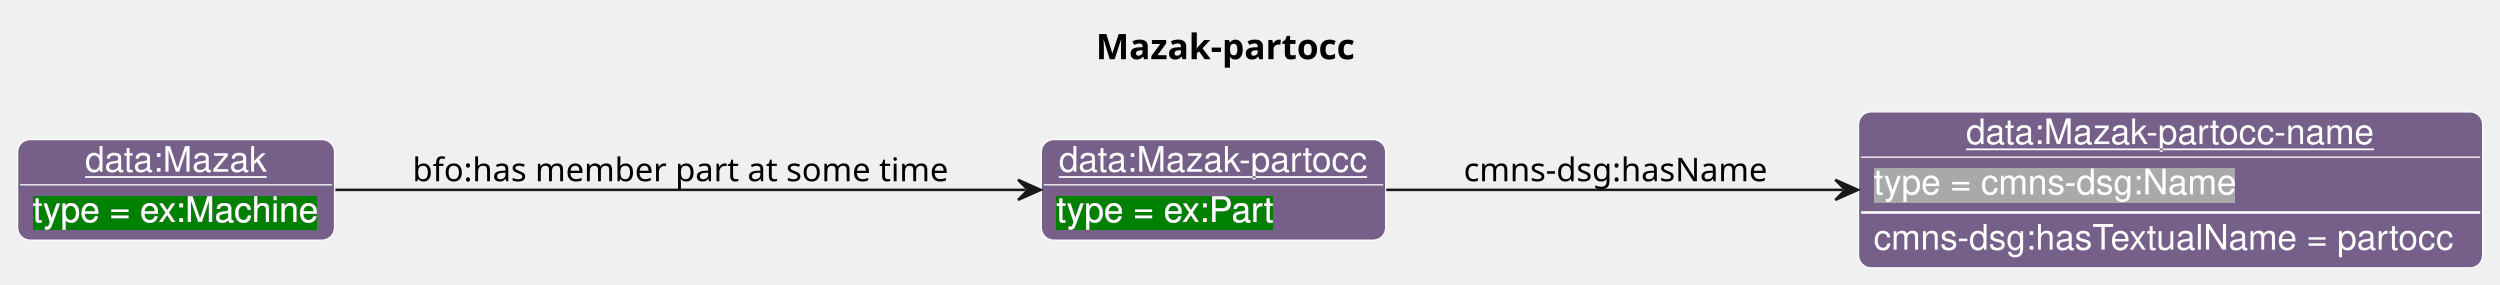
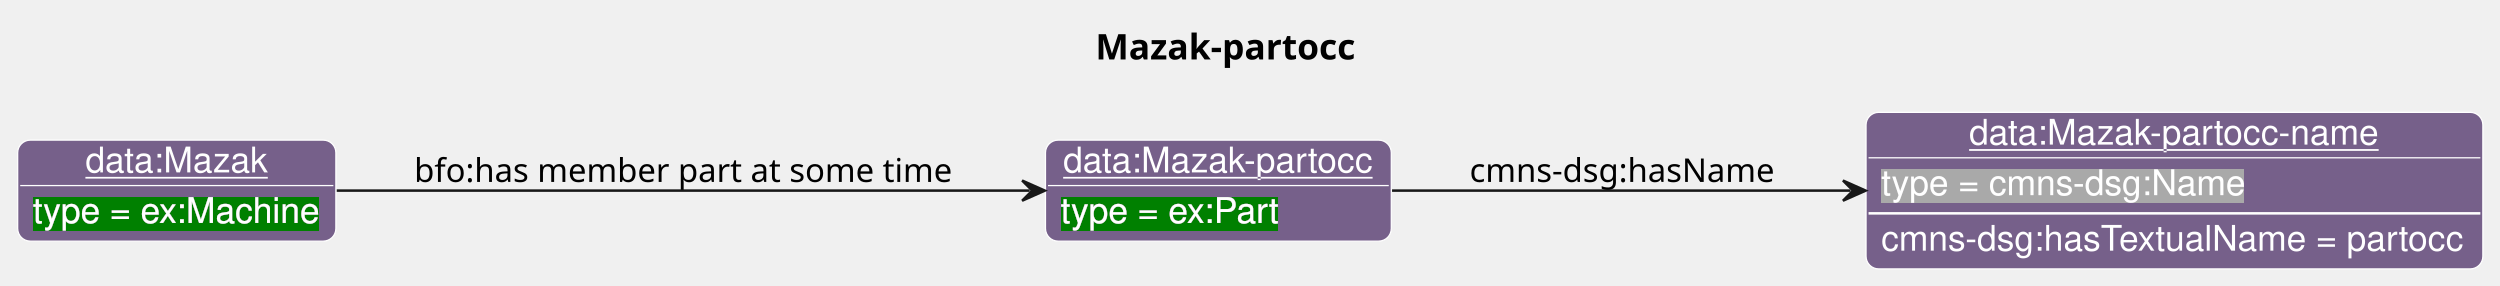
- <svg xmlns="http://www.w3.org/2000/svg" contentStyleType="text/css" data-diagram-type="CLASS" height="113px" preserveAspectRatio="none" style="width:994px;height:113px;background:#FFFFFF;" version="1.1" viewBox="0 0 994 113" width="994px" zoomAndPan="magnify">
+ <svg xmlns="http://www.w3.org/2000/svg" contentStyleType="text/css" data-diagram-type="CLASS" height="113px" preserveAspectRatio="none" style="width:990px;height:113px;background:#FFFFFF;" version="1.1" viewBox="0 0 990 113" width="990px" zoomAndPan="magnify">
  <defs>
-     <filter height="1" id="b3nmzvouz7oaf0" width="1" x="0" y="0">
+     <filter height="1" id="b1eec2prwe124o0" width="1" x="0" y="0">
      <feFlood flood-color="#008000" result="flood" />
      <feComposite in="SourceGraphic" in2="flood" operator="over" />
    </filter>
-     <filter height="1" id="b3nmzvouz7oaf1" width="1" x="0" y="0">
+     <filter height="1" id="b1eec2prwe124o1" width="1" x="0" y="0">
      <feFlood flood-color="#A9A9A9" result="flood" />
      <feComposite in="SourceGraphic" in2="flood" operator="over" />
    </filter>
  </defs>
  <g>
-     <text fill="#000000" font-family="sans-serif" font-size="14" font-weight="bold" lengthAdjust="spacing" textLength="108.63" x="435.737" y="23.535">Mazak-partocc</text>
+     <text fill="#000000" font-family="sans-serif" font-size="14" font-weight="bold" lengthAdjust="spacing" textLength="108.63" x="433.792" y="23.535">Mazak-partocc</text>
    <g class="entity" data-entity="o1" data-source-line="131" data-uid="ent0002" id="entity_o1">
      <rect fill="#76608A" height="40" rx="5" ry="5" style="stroke:#FFFFFF;stroke-width:0.5;" width="136.944" x="414.01" y="55.488" />
      <text fill="#FFFFFF" font-family="Helvetica" font-size="14" lengthAdjust="spacing" text-decoration="underline" textLength="122.944" x="421.01" y="68.269">data:Mazak-partocc</text>
      <line style="stroke:#FFFFFF;stroke-width:0.5;" x1="415.01" x2="549.954" y1="73.488" y2="73.488" />
-       <text fill="#FFFFFF" filter="url(#b3nmzvouz7oaf0)" font-family="Helvetica" font-size="14" lengthAdjust="spacing" textLength="86.769" x="420.01" y="88.269">type = ex:Part</text>
+       <text fill="#FFFFFF" filter="url(#b1eec2prwe124o0)" font-family="Helvetica" font-size="14" lengthAdjust="spacing" textLength="86.769" x="420.01" y="88.269">type = ex:Part</text>
    </g>
    <g class="entity" data-entity="o2" data-source-line="131" data-uid="ent0003" id="entity_o2">
-       <rect fill="#76608A" height="62" rx="5" ry="5" style="stroke:#FFFFFF;stroke-width:0.5;" width="248.154" x="738.95" y="44.488" />
-       <text fill="#FFFFFF" font-family="Helvetica" font-size="14" lengthAdjust="spacing" text-decoration="underline" textLength="162.627" x="781.714" y="57.269">data:Mazak-partocc-name</text>
-       <line style="stroke:#FFFFFF;stroke-width:0.5;" x1="739.95" x2="986.104" y1="62.488" y2="62.488" />
-       <text fill="#FFFFFF" filter="url(#b3nmzvouz7oaf1)" font-family="Helvetica" font-size="14" lengthAdjust="spacing" textLength="144.334" x="744.95" y="77.269">type = cmns-dsg:Name</text>
-       <line style="stroke:#FFFFFF;stroke-width:1;" x1="739.95" x2="986.104" y1="84.488" y2="84.488" />
-       <text fill="#FFFFFF" font-family="Helvetica" font-size="14" lengthAdjust="spacing" textLength="236.154" x="744.95" y="99.269">cmns-dsg:hasTextualName  = partocc</text>
+       <rect fill="#76608A" height="62" rx="5" ry="5" style="stroke:#FFFFFF;stroke-width:0.5;" width="244.265" x="738.95" y="44.488" />
+       <text fill="#FFFFFF" font-family="Helvetica" font-size="14" lengthAdjust="spacing" text-decoration="underline" textLength="162.627" x="779.769" y="57.269">data:Mazak-partocc-name</text>
+       <line style="stroke:#FFFFFF;stroke-width:0.5;" x1="739.95" x2="982.215" y1="62.488" y2="62.488" />
+       <text fill="#FFFFFF" filter="url(#b1eec2prwe124o1)" font-family="Helvetica" font-size="14" lengthAdjust="spacing" textLength="144.334" x="744.95" y="77.269">type = cmns-dsg:Name</text>
+       <line style="stroke:#FFFFFF;stroke-width:1;" x1="739.95" x2="982.215" y1="84.488" y2="84.488" />
+       <text fill="#FFFFFF" font-family="Helvetica" font-size="14" lengthAdjust="spacing" textLength="232.265" x="744.95" y="99.269">cmns-dsg:hasTextualName = partocc</text>
    </g>
    <g class="entity" data-entity="o3" data-source-line="131" data-uid="ent0004" id="entity_o3">
      <rect fill="#76608A" height="40" rx="5" ry="5" style="stroke:#FFFFFF;stroke-width:0.5;" width="126.01" x="7" y="55.488" />
      <text fill="#FFFFFF" font-family="Helvetica" font-size="14" lengthAdjust="spacing" text-decoration="underline" textLength="72.372" x="33.819" y="68.269">data:Mazak</text>
      <line style="stroke:#FFFFFF;stroke-width:0.5;" x1="8" x2="132.01" y1="73.488" y2="73.488" />
-       <text fill="#FFFFFF" filter="url(#b3nmzvouz7oaf0)" font-family="Helvetica" font-size="14" lengthAdjust="spacing" textLength="114.01" x="13" y="88.269">type = ex:Machine</text>
+       <text fill="#FFFFFF" filter="url(#b1eec2prwe124o0)" font-family="Helvetica" font-size="14" lengthAdjust="spacing" textLength="114.01" x="13" y="88.269">type = ex:Machine</text>
    </g>
    <g class="link" data-entity-1="o1" data-entity-2="o2" data-source-line="195" data-uid="lnk5" id="link_o1_o2">
-       <path codeLine="195" d="M551.16,75.488 C603.16,75.488 670.38,75.488 732.71,75.488" fill="none" id="o1-to-o2" style="stroke:#181818;stroke-width:1;" />
-       <polygon fill="#181818" points="738.71,75.488,729.71,71.488,733.71,75.488,729.71,79.488,738.71,75.488" style="stroke:#181818;stroke-width:1;" />
+       <path codeLine="195" d="M551.25,75.488 C603.34,75.488 670.67,75.488 732.81,75.488" fill="none" id="o1-to-o2" style="stroke:#181818;stroke-width:1;" />
+       <polygon fill="#181818" points="738.81,75.488,729.81,71.488,733.81,75.488,729.81,79.488,738.81,75.488" style="stroke:#181818;stroke-width:1;" />
      <text fill="#000000" font-family="sans-serif" font-size="13" lengthAdjust="spacing" textLength="126.077" x="581.95" y="72.057">cmns-dsg:hasName</text>
    </g>
    <g class="link" data-entity-1="o3" data-entity-2="o1" data-source-line="195" data-uid="lnk6" id="link_o3_o1">
      <path codeLine="195" d="M133.35,75.488 C208.93,75.488 329.84,75.488 407.76,75.488" fill="none" id="o3-to-o1" style="stroke:#181818;stroke-width:1;" />
      <polygon fill="#181818" points="413.76,75.488,404.76,71.488,408.76,75.488,404.76,79.488,413.76,75.488" style="stroke:#181818;stroke-width:1;" />
      <text fill="#000000" font-family="sans-serif" font-size="13" lengthAdjust="spacing" textLength="219.337" x="164.01" y="72.057">bfo:has member part at some time</text>
    </g>
  </g>
</svg>
